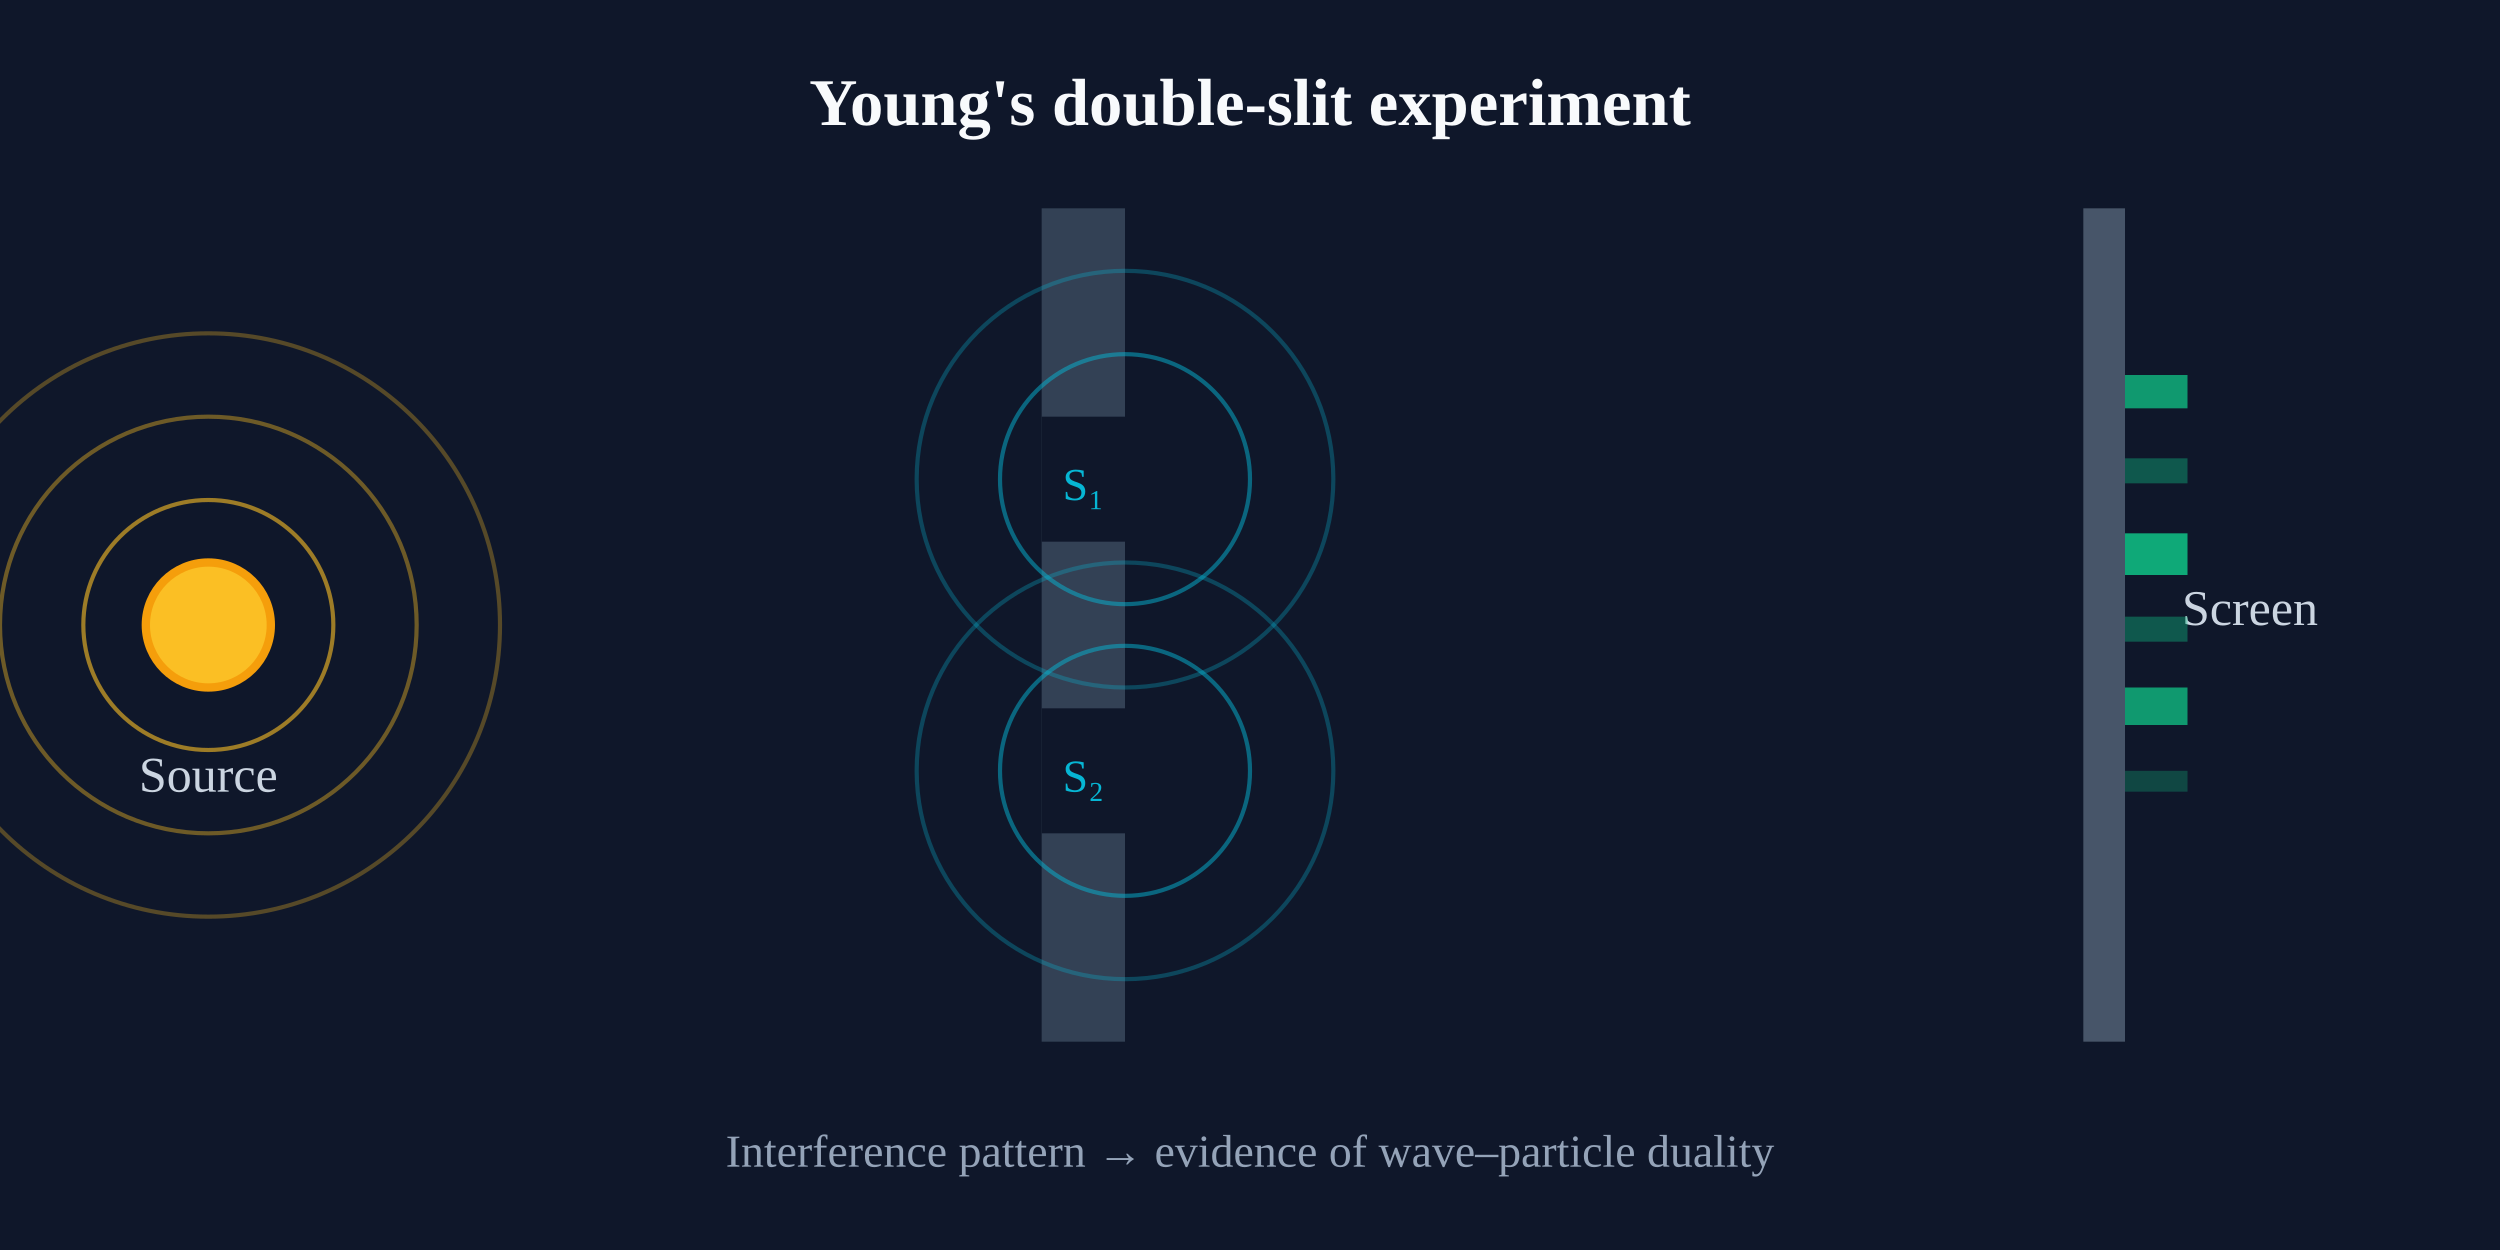
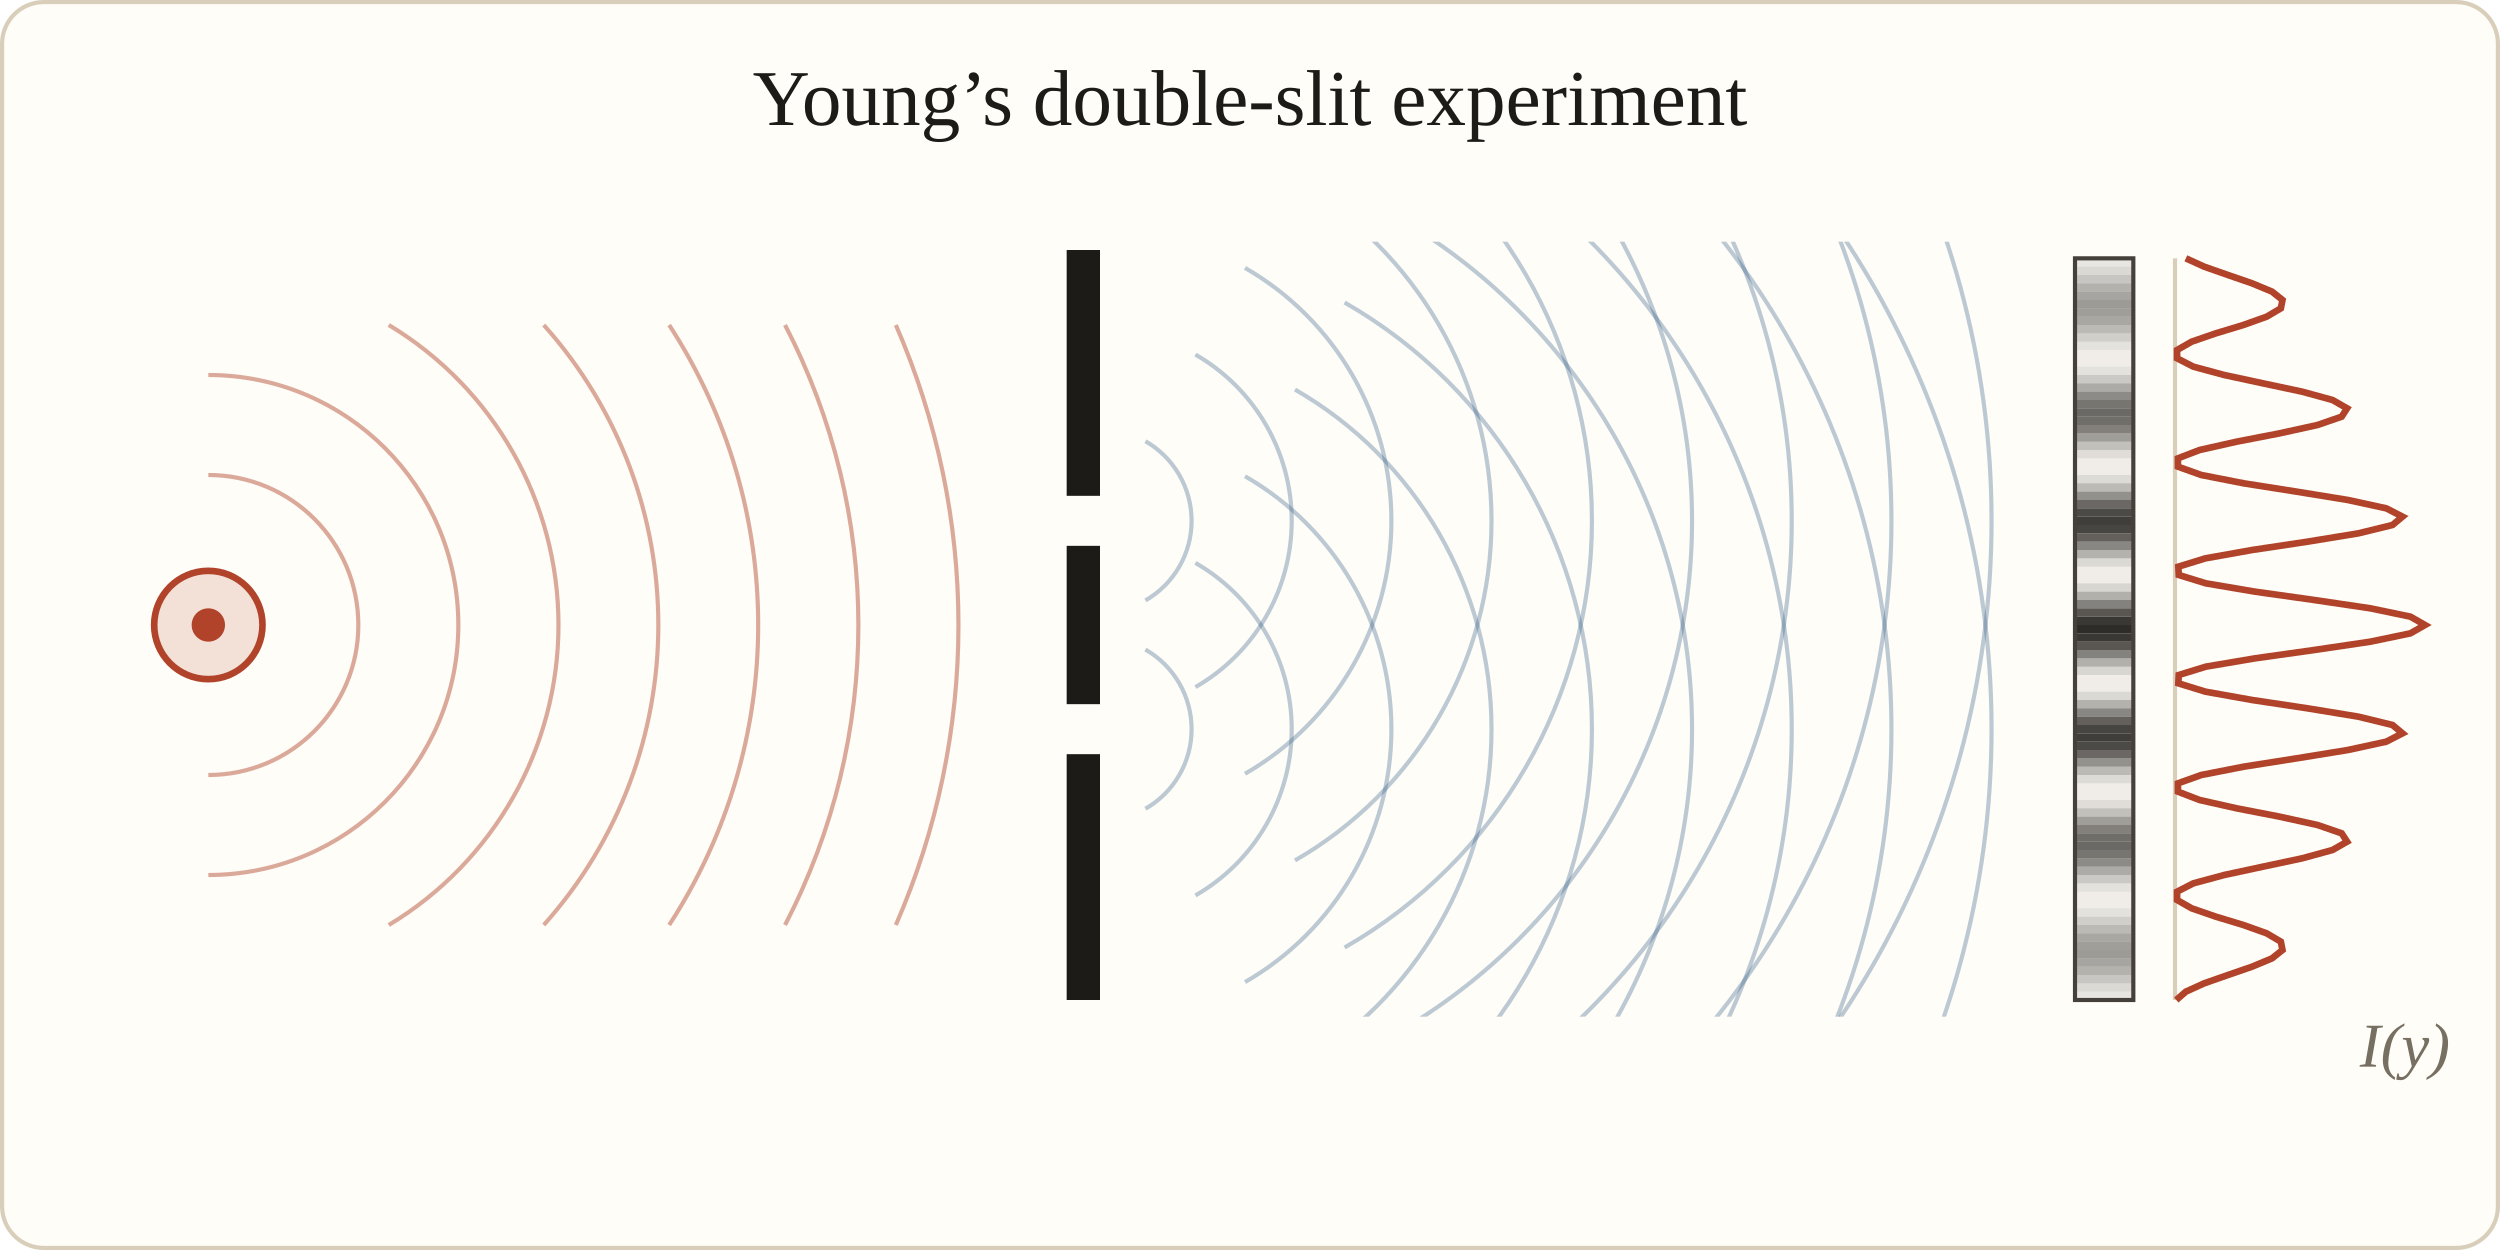
- <svg xmlns="http://www.w3.org/2000/svg" width="600" height="300">
-   <rect width="600" height="300" fill="#0f172a" />
-   <circle cx="50" cy="150" r="15" fill="#fbbf24" stroke="#f59e0b" stroke-width="2" />
-   <text x="50" y="190" text-anchor="middle" fill="#cbd5e1" font-size="12">Source</text>
-   <rect x="250" y="50" width="20" height="200" fill="#334155" />
-   <rect x="250" y="100" width="20" height="30" fill="#0f172a" />
-   <rect x="250" y="170" width="20" height="30" fill="#0f172a" />
-   <text x="260" y="120" text-anchor="middle" fill="#06b6d4" font-size="11">S₁</text>
-   <text x="260" y="190" text-anchor="middle" fill="#06b6d4" font-size="11">S₂</text>
-   <circle cx="50" cy="150" r="30" fill="none" stroke="#fbbf24" stroke-width="1" opacity="0.6" />
-   <circle cx="50" cy="150" r="50" fill="none" stroke="#fbbf24" stroke-width="1" opacity="0.4" />
-   <circle cx="50" cy="150" r="70" fill="none" stroke="#fbbf24" stroke-width="1" opacity="0.3" />
-   <circle cx="270" cy="115" r="30" fill="none" stroke="#06b6d4" stroke-width="1" opacity="0.5" />
-   <circle cx="270" cy="115" r="50" fill="none" stroke="#06b6d4" stroke-width="1" opacity="0.3" />
-   <circle cx="270" cy="185" r="30" fill="none" stroke="#06b6d4" stroke-width="1" opacity="0.5" />
-   <circle cx="270" cy="185" r="50" fill="none" stroke="#06b6d4" stroke-width="1" opacity="0.3" />
-   <rect x="500" y="50" width="10" height="200" fill="#475569" />
-   <text x="540" y="150" text-anchor="middle" fill="#cbd5e1" font-size="12">Screen</text>
-   <rect x="510" y="90" width="15" height="8" fill="#10b981" opacity="0.8" />
-   <rect x="510" y="110" width="15" height="6" fill="#10b981" opacity="0.4" />
-   <rect x="510" y="128" width="15" height="10" fill="#10b981" opacity="0.9" />
-   <rect x="510" y="148" width="15" height="6" fill="#10b981" opacity="0.4" />
-   <rect x="510" y="165" width="15" height="9" fill="#10b981" opacity="0.8" />
-   <rect x="510" y="185" width="15" height="5" fill="#10b981" opacity="0.3" />
-   <text x="300" y="30" text-anchor="middle" fill="#f8fafc" font-size="16" font-weight="bold">Young's double-slit experiment</text>
-   <text x="300" y="280" text-anchor="middle" fill="#94a3b8" font-size="11">Interference pattern → evidence of wave–particle duality</text>
+ <svg xmlns="http://www.w3.org/2000/svg" width="600" height="300" viewBox="0 0 600 300" lang="en" role="img" aria-label="Young’s double-slit experiment">
+   <rect x="0.5" y="0.5" width="599" height="299" rx="10" fill="#fffdf8" stroke="#d8ceba" />
+   <text x="300" y="30" text-anchor="middle" font-family="Newsreader, 'Iowan Old Style', Georgia, 'Times New Roman', serif" font-size="19" fill="#1d1b17">Young’s double-slit experiment</text>
+   <circle cx="50" cy="150" r="13" fill="#f3e1d8" stroke="#b0432a" stroke-width="1.6" />
+   <circle cx="50" cy="150" r="4" fill="#b0432a" />
+   <path d="M50.0,114.0 A36,36 0 0 1 50.0,186.0" fill="none" stroke="#b0432a" stroke-opacity="0.45" />
+   <path d="M50.0,90.0 A60,60 0 0 1 50.0,210.0" fill="none" stroke="#b0432a" stroke-opacity="0.45" />
+   <path d="M93.3,78.0 A84,84 0 0 1 93.3,222.0" fill="none" stroke="#b0432a" stroke-opacity="0.45" />
+   <path d="M130.5,78.0 A108,108 0 0 1 130.5,222.0" fill="none" stroke="#b0432a" stroke-opacity="0.45" />
+   <path d="M160.6,78.0 A132,132 0 0 1 160.6,222.0" fill="none" stroke="#b0432a" stroke-opacity="0.45" />
+   <path d="M188.4,78.0 A156,156 0 0 1 188.4,222.0" fill="none" stroke="#b0432a" stroke-opacity="0.45" />
+   <path d="M215.0,78.0 A180,180 0 0 1 215.0,222.0" fill="none" stroke="#b0432a" stroke-opacity="0.45" />
+   <rect x="256" y="60" width="8" height="59" fill="#1d1b17" />
+   <rect x="256" y="131" width="8" height="38" fill="#1d1b17" />
+   <rect x="256" y="181" width="8" height="59" fill="#1d1b17" />
+   <clipPath id="zone">
+     <rect x="264" y="58" width="230" height="186" />
+   </clipPath>
+   <g clip-path="url(#zone)">
+     <path d="M274.9,105.9 A22,22 0 0 1 274.9,144.1" fill="none" stroke="#2c5a85" stroke-opacity="0.32" />
+     <path d="M286.9,85.1 A46,46 0 0 1 286.9,164.9" fill="none" stroke="#2c5a85" stroke-opacity="0.32" />
+     <path d="M298.8,64.3 A70,70 0 0 1 298.8,185.7" fill="none" stroke="#2c5a85" stroke-opacity="0.32" />
+     <path d="M310.8,43.5 A94,94 0 0 1 310.8,206.5" fill="none" stroke="#2c5a85" stroke-opacity="0.32" />
+     <path d="M322.7,22.6 A118,118 0 0 1 322.7,227.4" fill="none" stroke="#2c5a85" stroke-opacity="0.32" />
+     <path d="M334.7,1.8 A142,142 0 0 1 334.7,248.2" fill="none" stroke="#2c5a85" stroke-opacity="0.32" />
+     <path d="M346.6,-19.0 A166,166 0 0 1 346.6,269.0" fill="none" stroke="#2c5a85" stroke-opacity="0.32" />
+     <path d="M358.5,-39.8 A190,190 0 0 1 358.5,289.8" fill="none" stroke="#2c5a85" stroke-opacity="0.32" />
+     <path d="M370.5,-60.6 A214,214 0 0 1 370.5,310.6" fill="none" stroke="#2c5a85" stroke-opacity="0.32" />
+     <path d="M274.9,155.9 A22,22 0 0 1 274.9,194.1" fill="none" stroke="#2c5a85" stroke-opacity="0.32" />
+     <path d="M286.9,135.1 A46,46 0 0 1 286.9,214.9" fill="none" stroke="#2c5a85" stroke-opacity="0.32" />
+     <path d="M298.8,114.3 A70,70 0 0 1 298.8,235.7" fill="none" stroke="#2c5a85" stroke-opacity="0.32" />
+     <path d="M310.8,93.5 A94,94 0 0 1 310.8,256.5" fill="none" stroke="#2c5a85" stroke-opacity="0.32" />
+     <path d="M322.7,72.6 A118,118 0 0 1 322.7,277.4" fill="none" stroke="#2c5a85" stroke-opacity="0.32" />
+     <path d="M334.7,51.8 A142,142 0 0 1 334.7,298.2" fill="none" stroke="#2c5a85" stroke-opacity="0.32" />
+     <path d="M346.6,31.0 A166,166 0 0 1 346.6,319.0" fill="none" stroke="#2c5a85" stroke-opacity="0.32" />
+     <path d="M358.5,10.2 A190,190 0 0 1 358.5,339.8" fill="none" stroke="#2c5a85" stroke-opacity="0.32" />
+     <path d="M370.5,-10.6 A214,214 0 0 1 370.5,360.6" fill="none" stroke="#2c5a85" stroke-opacity="0.32" />
+   </g>
+   <rect x="498" y="62" width="14" height="2" fill="#1d1b17" fill-opacity="0.10" />
+   <rect x="498" y="64" width="14" height="2" fill="#1d1b17" fill-opacity="0.16" />
+   <rect x="498" y="66" width="14" height="2" fill="#1d1b17" fill-opacity="0.24" />
+   <rect x="498" y="68" width="14" height="2" fill="#1d1b17" fill-opacity="0.33" />
+   <rect x="498" y="70" width="14" height="2" fill="#1d1b17" fill-opacity="0.39" />
+   <rect x="498" y="72" width="14" height="2" fill="#1d1b17" fill-opacity="0.43" />
+   <rect x="498" y="74" width="14" height="2" fill="#1d1b17" fill-opacity="0.42" />
+   <rect x="498" y="76" width="14" height="2" fill="#1d1b17" fill-opacity="0.38" />
+   <rect x="498" y="78" width="14" height="2" fill="#1d1b17" fill-opacity="0.30" />
+   <rect x="498" y="80" width="14" height="2" fill="#1d1b17" fill-opacity="0.20" />
+   <rect x="498" y="82" width="14" height="2" fill="#1d1b17" fill-opacity="0.12" />
+   <rect x="498" y="84" width="14" height="2" fill="#1d1b17" fill-opacity="0.07" />
+   <rect x="498" y="86" width="14" height="2" fill="#1d1b17" fill-opacity="0.07" />
+   <rect x="498" y="88" width="14" height="2" fill="#1d1b17" fill-opacity="0.12" />
+   <rect x="498" y="90" width="14" height="2" fill="#1d1b17" fill-opacity="0.23" />
+   <rect x="498" y="92" width="14" height="2" fill="#1d1b17" fill-opacity="0.36" />
+   <rect x="498" y="94" width="14" height="2" fill="#1d1b17" fill-opacity="0.50" />
+   <rect x="498" y="96" width="14" height="2" fill="#1d1b17" fill-opacity="0.60" />
+   <rect x="498" y="98" width="14" height="2" fill="#1d1b17" fill-opacity="0.65" />
+   <rect x="498" y="100" width="14" height="2" fill="#1d1b17" fill-opacity="0.63" />
+   <rect x="498" y="102" width="14" height="2" fill="#1d1b17" fill-opacity="0.55" />
+   <rect x="498" y="104" width="14" height="2" fill="#1d1b17" fill-opacity="0.42" />
+   <rect x="498" y="106" width="14" height="2" fill="#1d1b17" fill-opacity="0.27" />
+   <rect x="498" y="108" width="14" height="2" fill="#1d1b17" fill-opacity="0.14" />
+   <rect x="498" y="110" width="14" height="2" fill="#1d1b17" fill-opacity="0.07" />
+   <rect x="498" y="112" width="14" height="2" fill="#1d1b17" fill-opacity="0.07" />
+   <rect x="498" y="114" width="14" height="2" fill="#1d1b17" fill-opacity="0.15" />
+   <rect x="498" y="116" width="14" height="2" fill="#1d1b17" fill-opacity="0.30" />
+   <rect x="498" y="118" width="14" height="2" fill="#1d1b17" fill-opacity="0.48" />
+   <rect x="498" y="120" width="14" height="2" fill="#1d1b17" fill-opacity="0.66" />
+   <rect x="498" y="122" width="14" height="2" fill="#1d1b17" fill-opacity="0.79" />
+   <rect x="498" y="124" width="14" height="2" fill="#1d1b17" fill-opacity="0.84" />
+   <rect x="498" y="126" width="14" height="2" fill="#1d1b17" fill-opacity="0.81" />
+   <rect x="498" y="128" width="14" height="2" fill="#1d1b17" fill-opacity="0.69" />
+   <rect x="498" y="130" width="14" height="2" fill="#1d1b17" fill-opacity="0.52" />
+   <rect x="498" y="132" width="14" height="2" fill="#1d1b17" fill-opacity="0.33" />
+   <rect x="498" y="134" width="14" height="2" fill="#1d1b17" fill-opacity="0.16" />
+   <rect x="498" y="136" width="14" height="2" fill="#1d1b17" fill-opacity="0.07" />
+   <rect x="498" y="138" width="14" height="2" fill="#1d1b17" fill-opacity="0.07" />
+   <rect x="498" y="140" width="14" height="2" fill="#1d1b17" fill-opacity="0.17" />
+   <rect x="498" y="142" width="14" height="2" fill="#1d1b17" fill-opacity="0.34" />
+   <rect x="498" y="144" width="14" height="2" fill="#1d1b17" fill-opacity="0.54" />
+   <rect x="498" y="146" width="14" height="2" fill="#1d1b17" fill-opacity="0.73" />
+   <rect x="498" y="148" width="14" height="2" fill="#1d1b17" fill-opacity="0.87" />
+   <rect x="498" y="150" width="14" height="2" fill="#1d1b17" fill-opacity="0.92" />
+   <rect x="498" y="152" width="14" height="2" fill="#1d1b17" fill-opacity="0.87" />
+   <rect x="498" y="154" width="14" height="2" fill="#1d1b17" fill-opacity="0.73" />
+   <rect x="498" y="156" width="14" height="2" fill="#1d1b17" fill-opacity="0.54" />
+   <rect x="498" y="158" width="14" height="2" fill="#1d1b17" fill-opacity="0.34" />
+   <rect x="498" y="160" width="14" height="2" fill="#1d1b17" fill-opacity="0.17" />
+   <rect x="498" y="162" width="14" height="2" fill="#1d1b17" fill-opacity="0.07" />
+   <rect x="498" y="164" width="14" height="2" fill="#1d1b17" fill-opacity="0.07" />
+   <rect x="498" y="166" width="14" height="2" fill="#1d1b17" fill-opacity="0.16" />
+   <rect x="498" y="168" width="14" height="2" fill="#1d1b17" fill-opacity="0.33" />
+   <rect x="498" y="170" width="14" height="2" fill="#1d1b17" fill-opacity="0.52" />
+   <rect x="498" y="172" width="14" height="2" fill="#1d1b17" fill-opacity="0.69" />
+   <rect x="498" y="174" width="14" height="2" fill="#1d1b17" fill-opacity="0.81" />
+   <rect x="498" y="176" width="14" height="2" fill="#1d1b17" fill-opacity="0.84" />
+   <rect x="498" y="178" width="14" height="2" fill="#1d1b17" fill-opacity="0.79" />
+   <rect x="498" y="180" width="14" height="2" fill="#1d1b17" fill-opacity="0.66" />
+   <rect x="498" y="182" width="14" height="2" fill="#1d1b17" fill-opacity="0.48" />
+   <rect x="498" y="184" width="14" height="2" fill="#1d1b17" fill-opacity="0.30" />
+   <rect x="498" y="186" width="14" height="2" fill="#1d1b17" fill-opacity="0.15" />
+   <rect x="498" y="188" width="14" height="2" fill="#1d1b17" fill-opacity="0.07" />
+   <rect x="498" y="190" width="14" height="2" fill="#1d1b17" fill-opacity="0.07" />
+   <rect x="498" y="192" width="14" height="2" fill="#1d1b17" fill-opacity="0.14" />
+   <rect x="498" y="194" width="14" height="2" fill="#1d1b17" fill-opacity="0.27" />
+   <rect x="498" y="196" width="14" height="2" fill="#1d1b17" fill-opacity="0.42" />
+   <rect x="498" y="198" width="14" height="2" fill="#1d1b17" fill-opacity="0.55" />
+   <rect x="498" y="200" width="14" height="2" fill="#1d1b17" fill-opacity="0.63" />
+   <rect x="498" y="202" width="14" height="2" fill="#1d1b17" fill-opacity="0.65" />
+   <rect x="498" y="204" width="14" height="2" fill="#1d1b17" fill-opacity="0.60" />
+   <rect x="498" y="206" width="14" height="2" fill="#1d1b17" fill-opacity="0.50" />
+   <rect x="498" y="208" width="14" height="2" fill="#1d1b17" fill-opacity="0.36" />
+   <rect x="498" y="210" width="14" height="2" fill="#1d1b17" fill-opacity="0.23" />
+   <rect x="498" y="212" width="14" height="2" fill="#1d1b17" fill-opacity="0.12" />
+   <rect x="498" y="214" width="14" height="2" fill="#1d1b17" fill-opacity="0.07" />
+   <rect x="498" y="216" width="14" height="2" fill="#1d1b17" fill-opacity="0.07" />
+   <rect x="498" y="218" width="14" height="2" fill="#1d1b17" fill-opacity="0.12" />
+   <rect x="498" y="220" width="14" height="2" fill="#1d1b17" fill-opacity="0.20" />
+   <rect x="498" y="222" width="14" height="2" fill="#1d1b17" fill-opacity="0.30" />
+   <rect x="498" y="224" width="14" height="2" fill="#1d1b17" fill-opacity="0.38" />
+   <rect x="498" y="226" width="14" height="2" fill="#1d1b17" fill-opacity="0.42" />
+   <rect x="498" y="228" width="14" height="2" fill="#1d1b17" fill-opacity="0.43" />
+   <rect x="498" y="230" width="14" height="2" fill="#1d1b17" fill-opacity="0.39" />
+   <rect x="498" y="232" width="14" height="2" fill="#1d1b17" fill-opacity="0.33" />
+   <rect x="498" y="234" width="14" height="2" fill="#1d1b17" fill-opacity="0.24" />
+   <rect x="498" y="236" width="14" height="2" fill="#1d1b17" fill-opacity="0.16" />
+   <rect x="498" y="238" width="14" height="2" fill="#1d1b17" fill-opacity="0.10" />
+   <rect x="498" y="62" width="14" height="178" fill="none" stroke="#45413a" />
+   <line x1="522" y1="62" x2="522" y2="240" stroke="#d8ceba" />
+   <path d="M524.6,62.0 L529.0,64.0 L534.7,66.0 L540.5,68.0 L545.3,70.0 L547.8,72.0 L547.4,74.0 L544.0,76.0 L538.4,78.0 L531.8,80.0 L526.0,82.0 L522.5,84.0 L522.5,86.0 L526.4,88.0 L533.8,90.0 L543.1,92.0 L552.5,94.0 L559.8,96.0 L563.3,98.0 L562.0,100.0 L556.2,102.0 L547.1,104.0 L536.8,106.0 L527.9,108.0 L522.7,110.0 L522.7,112.0 L528.3,114.0 L538.5,116.0 L551.2,118.0 L563.5,120.0 L572.7,122.0 L576.6,124.0 L574.2,126.0 L566.0,128.0 L553.8,130.0 L540.5,132.0 L529.3,134.0 L522.8,136.0 L522.9,138.0 L529.4,140.0 L541.2,142.0 L555.4,144.0 L568.9,146.0 L578.5,148.0 L582.0,150.0 L578.5,152.0 L568.9,154.0 L555.4,156.0 L541.2,158.0 L529.4,160.0 L522.9,162.0 L522.8,164.0 L529.3,166.0 L540.5,168.0 L553.8,170.0 L566.0,172.0 L574.2,174.0 L576.6,176.0 L572.7,178.0 L563.5,180.0 L551.2,182.0 L538.5,184.0 L528.3,186.0 L522.7,188.0 L522.7,190.0 L527.9,192.0 L536.8,194.0 L547.1,196.0 L556.2,198.0 L562.0,200.0 L563.3,202.0 L559.8,204.0 L552.5,206.0 L543.1,208.0 L533.8,210.0 L526.4,212.0 L522.5,214.0 L522.5,216.0 L526.0,218.0 L531.8,220.0 L538.4,222.0 L544.0,224.0 L547.4,226.0 L547.8,228.0 L545.3,230.0 L540.5,232.0 L534.7,234.0 L529.0,236.0 L524.6,238.0 L522.3,240.0" fill="none" stroke="#b0432a" stroke-width="1.6" />
+   <text x="588.0" y="256.0" text-anchor="end" font-family="Newsreader, 'Iowan Old Style', Georgia, 'Times New Roman', serif" font-style="italic" font-size="15" fill="#776f61">I(y)</text>
</svg>
